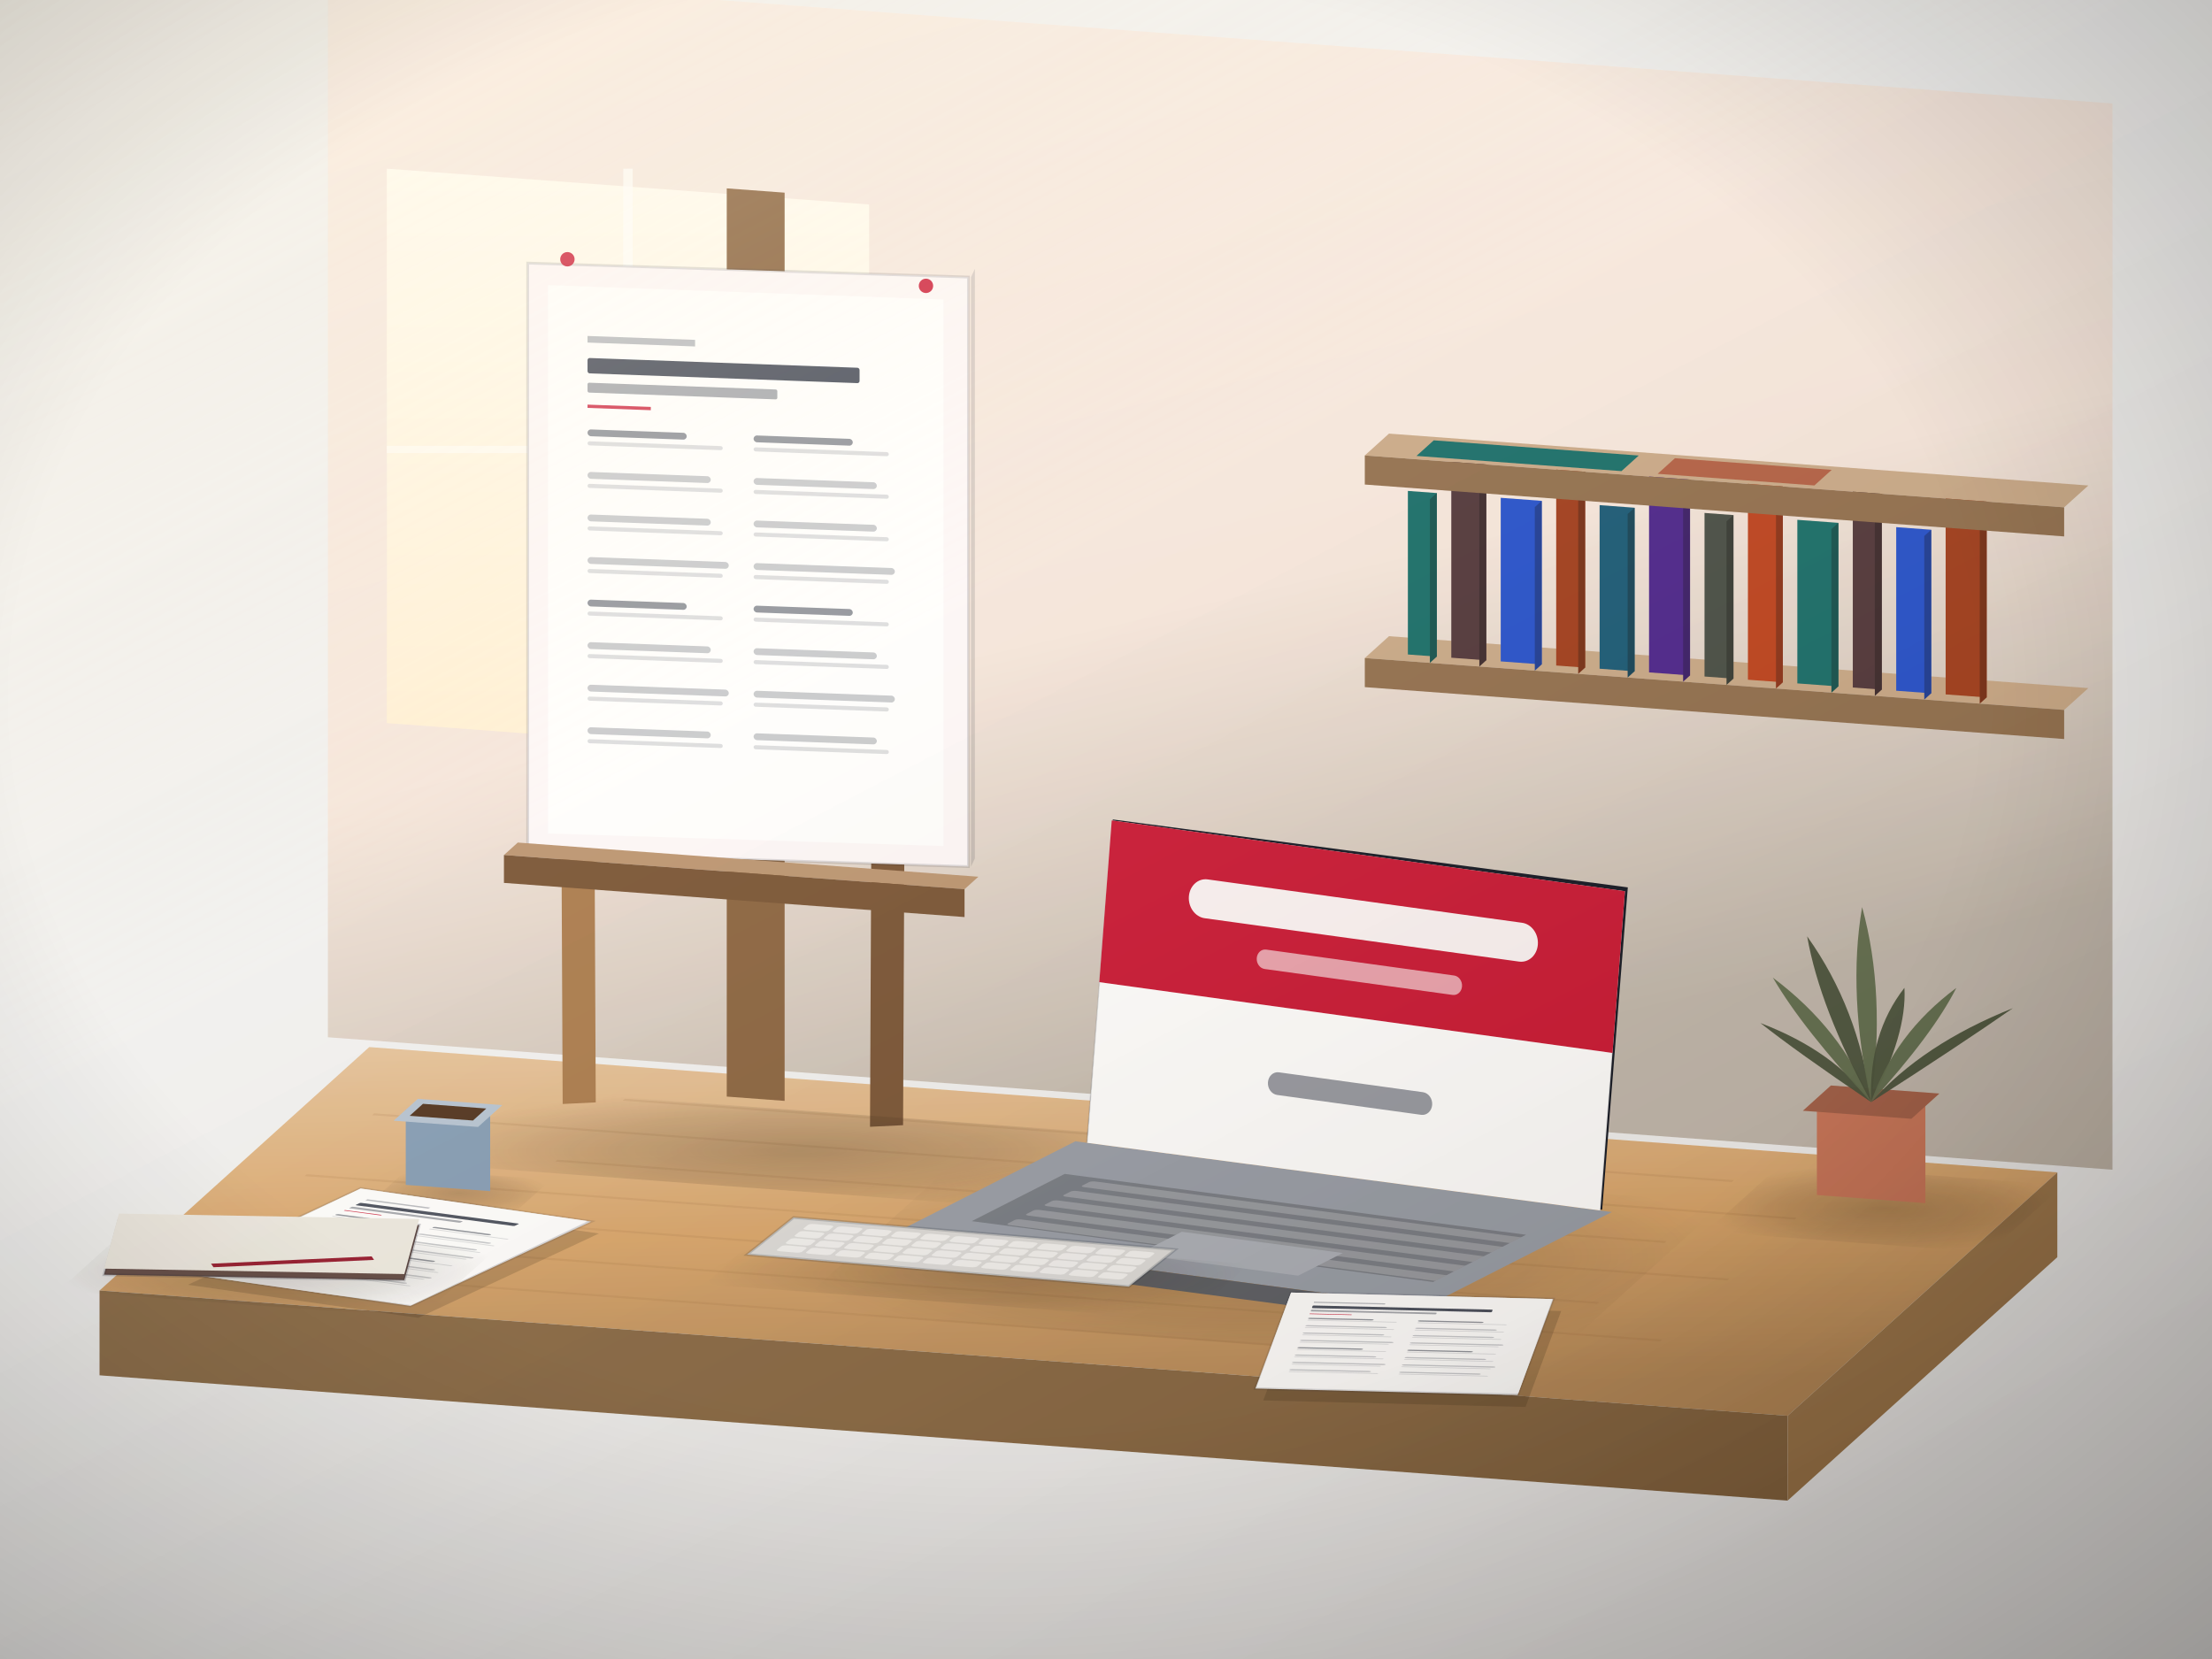
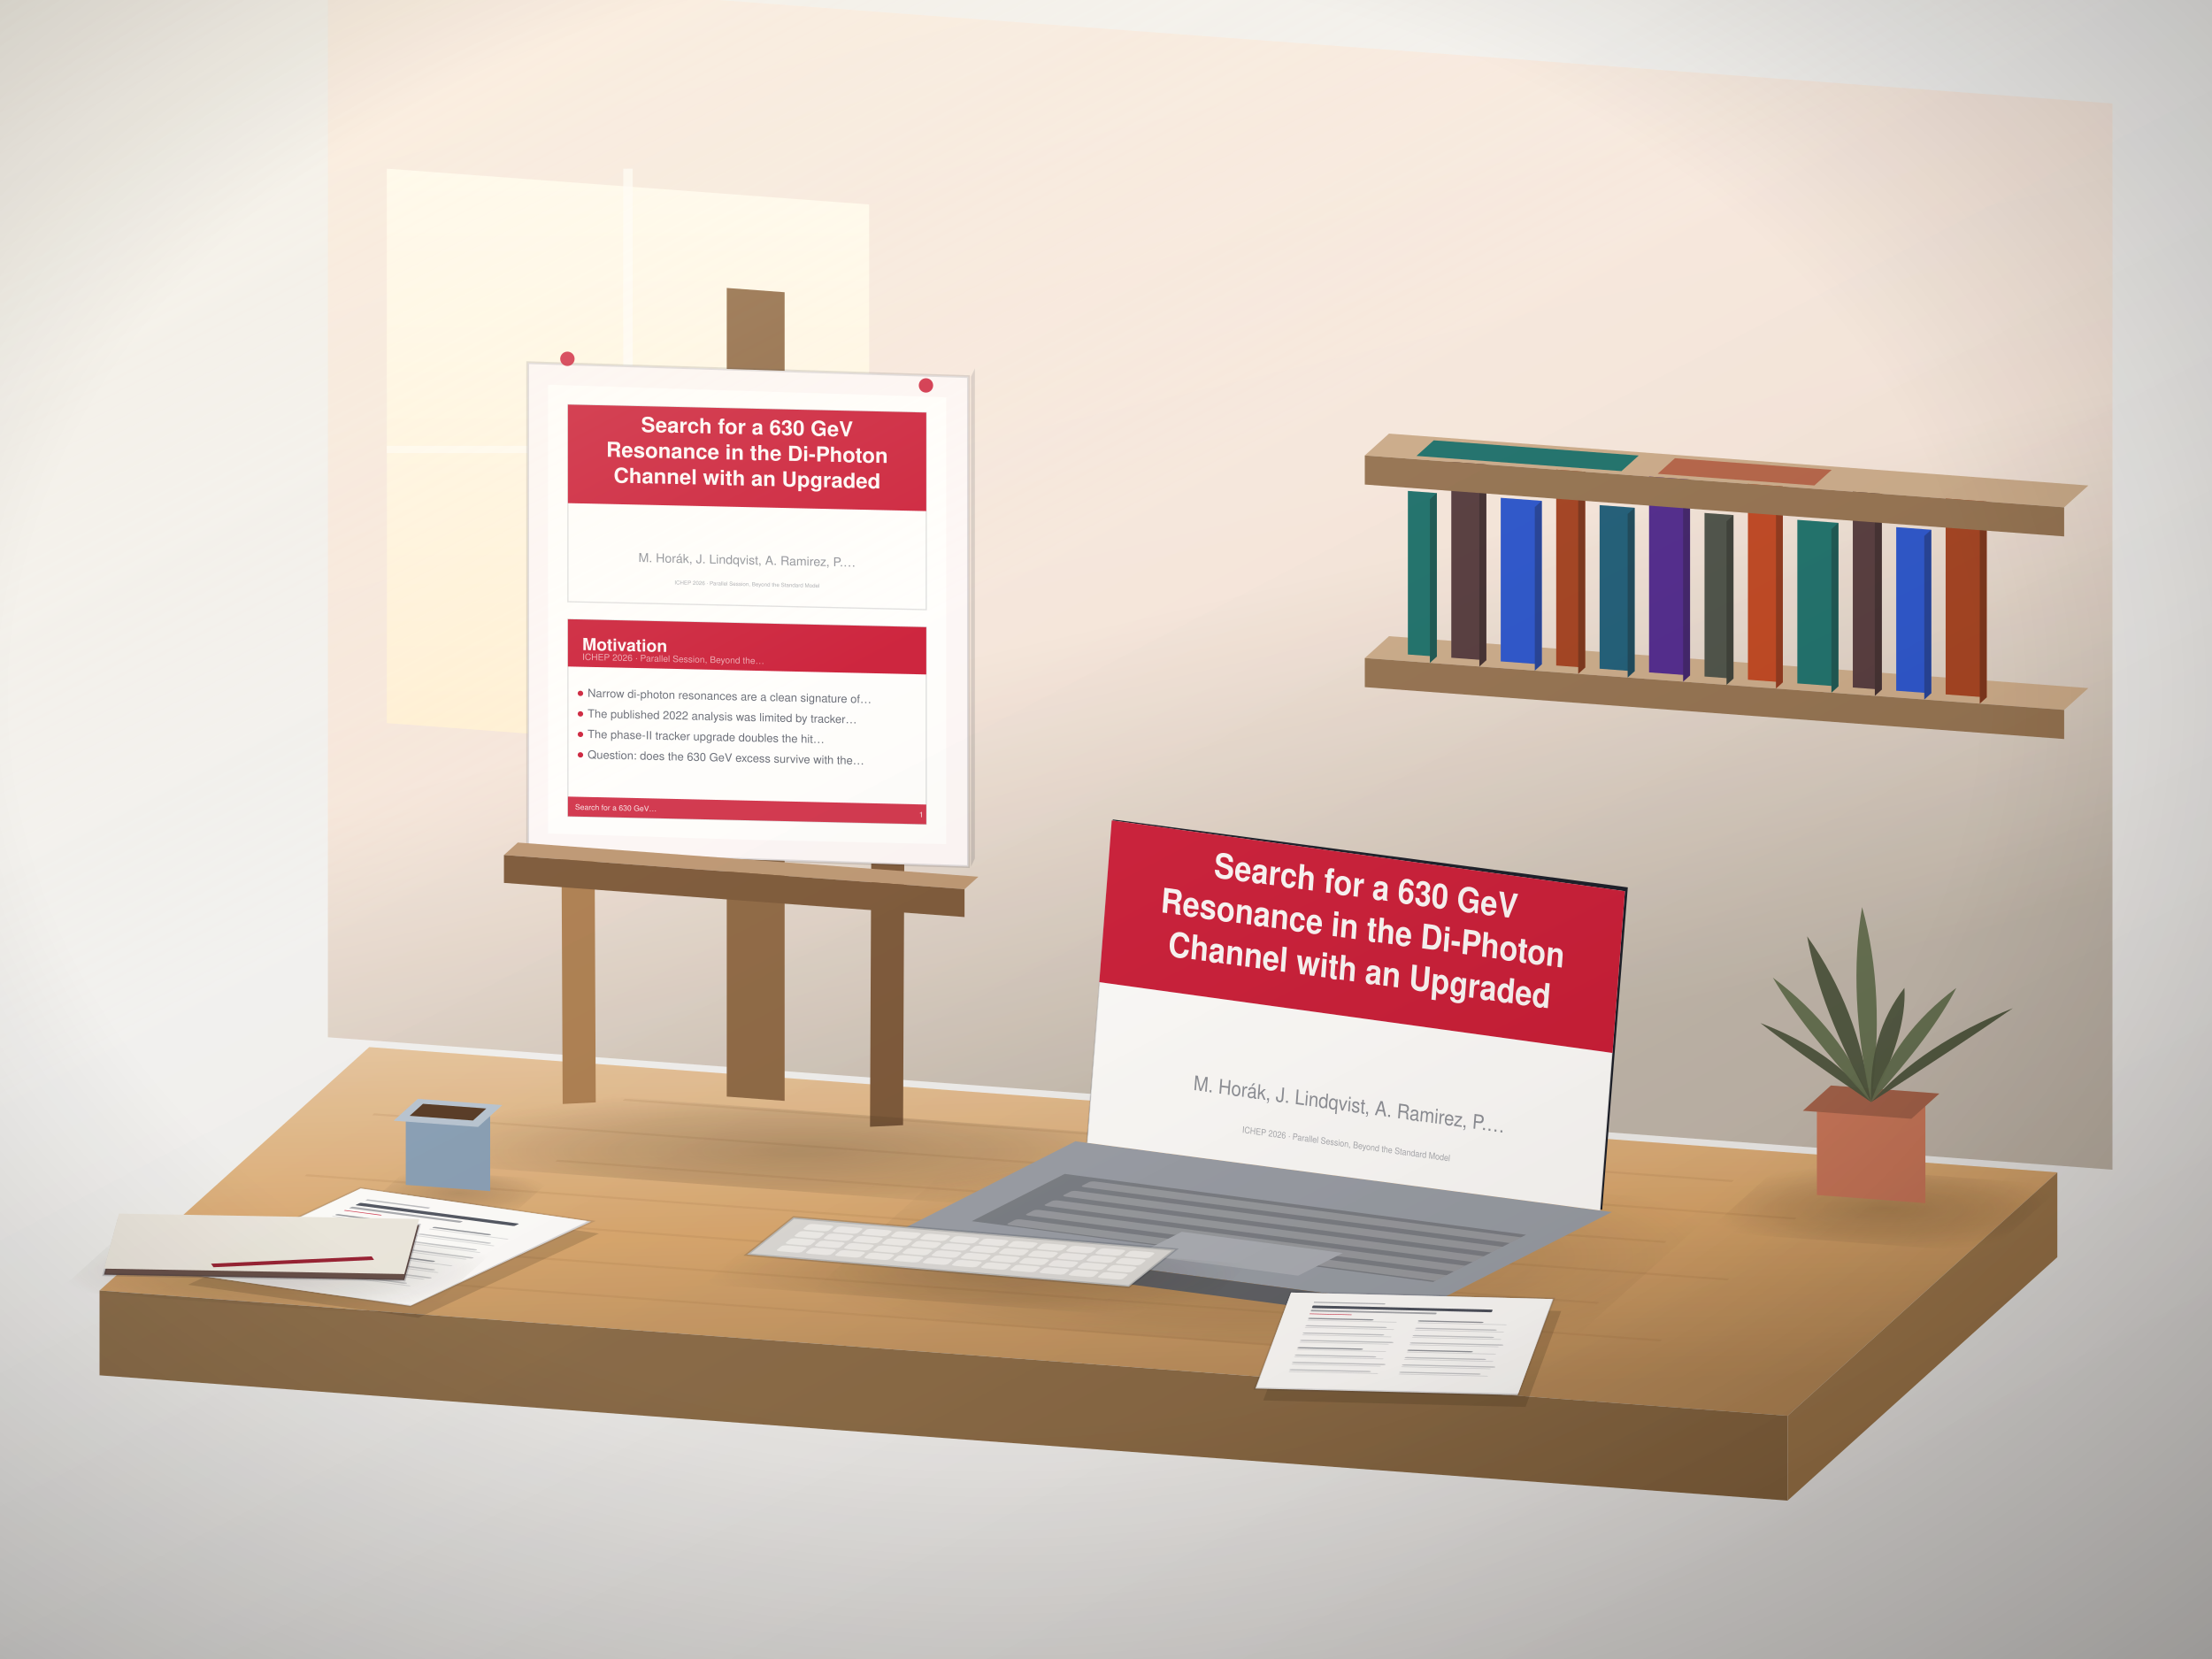
<svg xmlns="http://www.w3.org/2000/svg" width="800" height="600" viewBox="0 0 800 600" role="img" aria-label="ATLAS Beamer template preview" data-template-id="beamer-atlas">
  <defs>
    <linearGradient id="tp-beamer-atlas-wall-1" x1="0" y1="0" x2="0.35" y2="1">
      <stop offset="0" stop-color="#f7ebe3" />
      <stop offset="0.62" stop-color="#f5e5db" />
      <stop offset="1" stop-color="#bfb6ab" />
    </linearGradient>
    <linearGradient id="tp-beamer-atlas-window-2" x1="0" y1="0" x2="0" y2="1">
      <stop offset="0" stop-color="#FFFCF2" />
      <stop offset="1" stop-color="#FFEFD2" />
    </linearGradient>
    <linearGradient id="tp-beamer-atlas-desk-3" x1="0" y1="0" x2="0.15" y2="1">
      <stop offset="0" stop-color="#e5c29a" />
      <stop offset="0.55" stop-color="#d7a266" />
      <stop offset="1" stop-color="#b58856" />
    </linearGradient>
    <clipPath id="tp-beamer-atlas-grain-4">
      <path d="M133.54 378.69 L744.06 424 L646.52 512.04 L36 466.73 Z" />
    </clipPath>
    <radialGradient id="tp-beamer-atlas-shadow-5" cx="0.5" cy="0.5" r="0.5">
      <stop offset="0" stop-color="#22160A" stop-opacity="0.26" />
      <stop offset="0.6" stop-color="#22160A" stop-opacity="0.13" />
      <stop offset="1" stop-color="#22160A" stop-opacity="0" />
    </radialGradient>
    <clipPath id="tp-beamer-atlas-board-6">
-       <path d="M198.19 103.12 L342.28 107.7 L342.28 306.02 L198.19 301.44 Z" />
+       <path d="M198.19 139.13 L342.28 143.71 L342.28 306.02 L198.19 301.44 Z" />
    </clipPath>
    <radialGradient id="tp-beamer-atlas-shadow-7" cx="0.5" cy="0.5" r="0.5">
      <stop offset="0" stop-color="#22160A" stop-opacity="0.24" />
      <stop offset="0.6" stop-color="#22160A" stop-opacity="0.12" />
      <stop offset="1" stop-color="#22160A" stop-opacity="0" />
    </radialGradient>
    <radialGradient id="tp-beamer-atlas-shadow-8" cx="0.5" cy="0.5" r="0.5">
      <stop offset="0" stop-color="#22160A" stop-opacity="0.22" />
      <stop offset="0.6" stop-color="#22160A" stop-opacity="0.11" />
      <stop offset="1" stop-color="#22160A" stop-opacity="0" />
    </radialGradient>
    <radialGradient id="tp-beamer-atlas-shadow-9" cx="0.5" cy="0.5" r="0.5">
      <stop offset="0" stop-color="#22160A" stop-opacity="0.2" />
      <stop offset="0.6" stop-color="#22160A" stop-opacity="0.1" />
      <stop offset="1" stop-color="#22160A" stop-opacity="0" />
    </radialGradient>
    <clipPath id="tp-beamer-atlas-keys-10">
      <path d="M385.06 424.56 L551.92 446.57 L518.31 463.64 L351.45 441.64 Z" />
    </clipPath>
    <clipPath id="tp-beamer-atlas-screen-11">
      <path d="M402.08 296.71 L588.34 321.27 L579.07 437.84 L392.81 413.27 Z" />
    </clipPath>
    <linearGradient id="tp-beamer-atlas-page-12" x1="0" y1="1" x2="1" y2="0">
      <stop offset="0" stop-color="#FFFFFF" />
      <stop offset="1" stop-color="#ececee" />
    </linearGradient>
    <clipPath id="tp-beamer-atlas-sheet-13">
      <path d="M130.43 429.85 L213.76 441.8 L148.44 472.3 L65.11 460.35 Z" />
    </clipPath>
    <linearGradient id="tp-beamer-atlas-page-14" x1="0" y1="1" x2="1" y2="0">
      <stop offset="0" stop-color="#FFFFFF" />
      <stop offset="1" stop-color="#ececee" />
    </linearGradient>
    <clipPath id="tp-beamer-atlas-sheet-15">
      <path d="M466.94 467.47 L561.77 469.83 L548.85 504.55 L454.02 502.18 Z" />
    </clipPath>
    <radialGradient id="tp-beamer-atlas-shadow-16" cx="0.5" cy="0.5" r="0.5">
      <stop offset="0" stop-color="#22160A" stop-opacity="0.2" />
      <stop offset="0.6" stop-color="#22160A" stop-opacity="0.1" />
      <stop offset="1" stop-color="#22160A" stop-opacity="0" />
    </radialGradient>
    <clipPath id="tp-beamer-atlas-keys-17">
      <path d="M286.99 440.33 L425.05 451.94 L408.23 465.34 L270.16 453.73 Z" />
    </clipPath>
    <radialGradient id="tp-beamer-atlas-shadow-18" cx="0.5" cy="0.5" r="0.5">
      <stop offset="0" stop-color="#22160A" stop-opacity="0.22" />
      <stop offset="0.6" stop-color="#22160A" stop-opacity="0.11" />
      <stop offset="1" stop-color="#22160A" stop-opacity="0" />
    </radialGradient>
    <linearGradient id="tp-beamer-atlas-warm-19" x1="0" y1="0" x2="0.7" y2="1">
      <stop offset="0" stop-color="#FFF4DC" stop-opacity="0.42" />
      <stop offset="0.45" stop-color="#FFF4DC" stop-opacity="0.1" />
      <stop offset="1" stop-color="#3B2410" stop-opacity="0.14" />
    </linearGradient>
    <radialGradient id="tp-beamer-atlas-vignette-20" cx="0.45" cy="0.42" r="0.8">
      <stop offset="0.55" stop-color="#000000" stop-opacity="0" />
      <stop offset="1" stop-color="#000000" stop-opacity="0.28" />
    </radialGradient>
  </defs>
  <path d="M118.59 375.14 L764 423.04 L764 37.42 L118.59 -10.48 Z" fill="url(#tp-beamer-atlas-wall-1)" />
  <path d="M139.9 261.52 L314.33 274.47 L314.33 73.95 L139.9 61 Z" fill="url(#tp-beamer-atlas-window-2)" />
  <rect x="225.41" y="61" width="3.4" height="200.52" fill="#FFFFFF" opacity="0.72" />
  <rect x="139.9" y="161.26" width="174.43" height="2.6" fill="#FFFFFF" opacity="0.55" />
  <path d="M502.35 230.09 L755.28 248.86 L746.53 256.76 L493.6 237.99 Z" fill="#c7a684" />
  <path d="M493.6 248.51 L746.53 267.28 L746.53 256.76 L493.6 237.99 Z" fill="#8d6a48" />
  <path d="M509.18 236.7 L519.64 237.48 L519.64 178.32 L509.18 177.55 Z" fill="#0f6864" />
  <path d="M519.64 237.48 L517.14 239.74 L517.14 180.58 L519.64 178.32 Z" fill="#0b4b48" />
  <path d="M524.88 237.87 L537.52 238.81 L537.52 166.51 L524.88 165.57 Z" fill="#4a2f34" />
  <path d="M537.52 238.81 L535.02 241.07 L535.02 168.76 L537.52 166.51 Z" fill="#352225" />
  <path d="M542.76 239.2 L557.58 240.3 L557.58 181.14 L542.76 180.04 Z" fill="#1c4aca" />
  <path d="M557.58 240.3 L555.08 242.55 L555.08 183.4 L557.58 181.14 Z" fill="#143591" />
  <path d="M562.82 240.69 L573.28 241.46 L573.28 169.16 L562.82 168.38 Z" fill="#9d3614" />
  <path d="M573.28 241.46 L570.78 243.72 L570.78 171.42 L573.28 169.16 Z" fill="#71270e" />
  <path d="M578.52 241.85 L591.16 242.79 L591.16 183.63 L578.52 182.69 Z" fill="#105371" />
  <path d="M591.16 242.79 L588.66 245.05 L588.66 185.89 L591.16 183.63 Z" fill="#0c3c51" />
  <path d="M596.4 243.18 L611.22 244.28 L611.22 171.97 L596.4 170.87 Z" fill="#451c88" />
  <path d="M611.22 244.28 L608.72 246.54 L608.72 174.23 L611.22 171.97 Z" fill="#321462" />
  <path d="M616.46 244.67 L626.92 245.44 L626.92 186.29 L616.46 185.51 Z" fill="#40473f" />
  <path d="M626.92 245.44 L624.42 247.7 L624.42 188.54 L626.92 186.29 Z" fill="#2e332d" />
  <path d="M632.16 245.83 L644.8 246.77 L644.8 174.47 L632.16 173.53 Z" fill="#bb3c16" />
  <path d="M644.8 246.77 L642.3 249.03 L642.3 176.72 L644.8 174.47 Z" fill="#872b10" />
  <path d="M650.03 247.16 L664.86 248.26 L664.86 189.1 L650.03 188 Z" fill="#0f6864" />
  <path d="M664.86 248.26 L662.36 250.52 L662.36 191.36 L664.86 189.1 Z" fill="#0b4b48" />
  <path d="M670.09 248.65 L680.56 249.42 L680.56 177.12 L670.09 176.34 Z" fill="#4a2f34" />
  <path d="M680.56 249.42 L678.06 251.68 L678.06 179.38 L680.56 177.12 Z" fill="#352225" />
  <path d="M685.79 249.81 L698.44 250.75 L698.44 191.59 L685.79 190.65 Z" fill="#1c4aca" />
  <path d="M698.44 250.75 L695.94 253.01 L695.94 193.85 L698.44 191.59 Z" fill="#143591" />
  <path d="M703.67 251.14 L718.5 252.24 L718.5 179.94 L703.67 178.84 Z" fill="#9d3614" />
  <path d="M718.5 252.24 L716 254.5 L716 182.19 L718.5 179.94 Z" fill="#71270e" />
  <path d="M502.35 156.82 L755.28 175.59 L746.53 183.49 L493.6 164.72 Z" fill="#c7a684" />
  <path d="M493.6 175.24 L746.53 194.01 L746.53 183.49 L493.6 164.72 Z" fill="#8d6a48" />
  <path d="M518.54 159.25 L592.68 164.75 L586.42 170.39 L512.29 164.89 Z" fill="#0f6864" />
  <path d="M605.76 165.72 L662.45 169.93 L656.2 175.57 L599.51 171.36 Z" fill="#af5a3e" />
  <path d="M133.54 378.69 L744.06 424 L646.52 512.04 L36 466.73 Z" fill="url(#tp-beamer-atlas-desk-3)" />
  <path d="M36 497.4 L646.52 542.71 L646.52 512.04 L36 466.73 Z" fill="#85643f" />
  <path d="M646.52 542.71 L744.06 454.67 L744.06 424 L646.52 512.04 Z" fill="#9b7549" />
  <g clip-path="url(#tp-beamer-atlas-grain-4)">
    <g transform="matrix(4.36 0.32 -1.25 1.13 133.54 378.69)">
      <rect x="24" y="9.75" width="92" height="0.6" fill="#8A5A2B" opacity="0.13" />
      <rect x="6" y="19.5" width="118" height="0.6" fill="#8A5A2B" opacity="0.13" />
      <rect x="24" y="29.25" width="92" height="0.6" fill="#8A5A2B" opacity="0.13" />
      <rect x="6" y="39" width="118" height="0.6" fill="#8A5A2B" opacity="0.13" />
      <rect x="24" y="48.75" width="92" height="0.6" fill="#8A5A2B" opacity="0.13" />
      <rect x="6" y="58.5" width="118" height="0.6" fill="#8A5A2B" opacity="0.13" />
      <rect x="24" y="68.25" width="92" height="0.6" fill="#8A5A2B" opacity="0.13" />
    </g>
  </g>
-   <path d="M203.5 399.27 L202.14 103.57 L214.11 103 L215.46 398.69 Z" fill="#a77647" />
-   <path d="M314.65 407.52 L316 112.02 L327.97 111.45 L326.61 406.94 Z" fill="#744e2e" />
-   <path d="M262.84 396.59 L262.84 68.13 L283.77 69.68 L283.77 398.15 Z" fill="#865e39" />
+   <path d="M203.5 399.27 L202.31 139.59 L214.27 139.02 L215.46 398.69 Z" fill="#a77647" />
+   <path d="M314.65 407.52 L315.84 148.02 L327.8 147.44 L326.61 406.94 Z" fill="#744e2e" />
+   <path d="M262.84 396.59 L262.84 104.14 L283.77 105.69 L283.77 398.15 Z" fill="#865e39" />
  <path d="M180.69 393.53 L427.69 411.86 L397.68 438.95 L150.68 420.62 Z" fill="url(#tp-beamer-atlas-shadow-5)" />
-   <path d="M351.16 100.26 L352.59 97.23 L352.59 310.45 L351.16 313.48 Z" fill="#0F172A24" />
-   <path d="M190.85 95.15 L350.25 100.21 L350.25 313.43 L190.85 308.36 Z" fill="#fdf7f8" stroke="#0F172A24" />
+   <path d="M351.16 136.27 L352.59 133.24 L352.59 310.45 L351.16 313.48 Z" fill="#0F172A24" />
+   <path d="M190.85 131.16 L350.25 136.22 L350.25 313.43 L190.85 308.36 Z" fill="#fdf7f8" stroke="#0F172A24" />
  <g clip-path="url(#tp-beamer-atlas-board-6)">
-     <g transform="matrix(0.55 0.02 0 0.54 198.19 103.12)">
-       <rect width="260" height="367.71" fill="#FFFFFF" />
-       <rect x="26" y="33.09" width="70.72" height="4.41" fill="#0F172A" opacity="0.3" />
-       <rect x="26" y="47.8" width="178.88" height="10.3" rx="1.47" fill="#0F172A" opacity="0.78" />
-       <rect x="26" y="64.35" width="124.8" height="6.62" rx="1.1" fill="#0F172A" opacity="0.38" />
-       <rect x="26" y="79.06" width="41.6" height="2.21" fill="#C8102Ed9" />
-       <rect x="26" y="95.61" width="65.21" height="4.56" rx="2.28" fill="#0F172A" opacity="0.48" />
-       <rect x="26" y="103.59" width="88.92" height="2.74" rx="1.37" fill="#0F172A" opacity="0.15" />
-       <rect x="26" y="124.1" width="81.02" height="4.56" rx="2.28" fill="#0F172A" opacity="0.24" />
-       <rect x="26" y="132.08" width="88.92" height="2.74" rx="1.37" fill="#0F172A" opacity="0.15" />
-       <rect x="26" y="152.6" width="81.02" height="4.56" rx="2.28" fill="#0F172A" opacity="0.24" />
-       <rect x="26" y="160.58" width="88.92" height="2.74" rx="1.37" fill="#0F172A" opacity="0.15" />
-       <rect x="26" y="181.1" width="92.87" height="4.56" rx="2.28" fill="#0F172A" opacity="0.24" />
-       <rect x="26" y="189.08" width="88.92" height="2.74" rx="1.37" fill="#0F172A" opacity="0.15" />
-       <rect x="26" y="209.6" width="65.21" height="4.56" rx="2.28" fill="#0F172A" opacity="0.48" />
-       <rect x="26" y="217.58" width="88.92" height="2.74" rx="1.37" fill="#0F172A" opacity="0.15" />
-       <rect x="26" y="238.09" width="81.02" height="4.56" rx="2.28" fill="#0F172A" opacity="0.24" />
-       <rect x="26" y="246.07" width="88.92" height="2.74" rx="1.37" fill="#0F172A" opacity="0.15" />
-       <rect x="26" y="266.59" width="92.87" height="4.56" rx="2.28" fill="#0F172A" opacity="0.24" />
-       <rect x="26" y="274.57" width="88.92" height="2.74" rx="1.37" fill="#0F172A" opacity="0.15" />
-       <rect x="26" y="295.09" width="81.02" height="4.56" rx="2.28" fill="#0F172A" opacity="0.24" />
-       <rect x="26" y="303.07" width="88.92" height="2.74" rx="1.37" fill="#0F172A" opacity="0.15" />
-       <rect x="135.2" y="95.61" width="65.21" height="4.56" rx="2.28" fill="#0F172A" opacity="0.48" />
-       <rect x="135.2" y="103.59" width="88.92" height="2.74" rx="1.37" fill="#0F172A" opacity="0.15" />
-       <rect x="135.2" y="124.1" width="81.02" height="4.56" rx="2.28" fill="#0F172A" opacity="0.24" />
-       <rect x="135.2" y="132.08" width="88.92" height="2.74" rx="1.37" fill="#0F172A" opacity="0.15" />
-       <rect x="135.2" y="152.6" width="81.02" height="4.56" rx="2.28" fill="#0F172A" opacity="0.24" />
-       <rect x="135.2" y="160.58" width="88.92" height="2.74" rx="1.37" fill="#0F172A" opacity="0.15" />
-       <rect x="135.2" y="181.1" width="92.87" height="4.56" rx="2.28" fill="#0F172A" opacity="0.24" />
-       <rect x="135.2" y="189.08" width="88.92" height="2.74" rx="1.37" fill="#0F172A" opacity="0.15" />
-       <rect x="135.2" y="209.6" width="65.21" height="4.56" rx="2.28" fill="#0F172A" opacity="0.48" />
-       <rect x="135.2" y="217.58" width="88.92" height="2.74" rx="1.37" fill="#0F172A" opacity="0.15" />
-       <rect x="135.2" y="238.09" width="81.02" height="4.56" rx="2.28" fill="#0F172A" opacity="0.24" />
-       <rect x="135.2" y="246.07" width="88.92" height="2.74" rx="1.37" fill="#0F172A" opacity="0.15" />
-       <rect x="135.2" y="266.59" width="92.87" height="4.56" rx="2.28" fill="#0F172A" opacity="0.24" />
-       <rect x="135.2" y="274.57" width="88.92" height="2.74" rx="1.37" fill="#0F172A" opacity="0.15" />
-       <rect x="135.2" y="295.09" width="81.02" height="4.56" rx="2.28" fill="#0F172A" opacity="0.24" />
-       <rect x="135.2" y="303.07" width="88.92" height="2.74" rx="1.37" fill="#0F172A" opacity="0.15" />
-     </g>
-   </g>
-   <circle cx="205.21" cy="93.76" r="2.6" fill="#C8102Eeb" />
-   <circle cx="334.89" cy="103.38" r="2.6" fill="#C8102Eeb" />
+     <g transform="matrix(0.45 0.01 0 0.44 198.19 139.13)">
+       <rect width="320" height="370.4" fill="#FFFFFF" />
+       <rect x="16" y="16" width="288" height="162" fill="#FFFFFF" stroke="#0F172A24" />
+       <rect x="16" y="16" width="288" height="81" fill="#C8102E" />
+       <text x="160" y="37.06" font-family="Helvetica, Arial, sans-serif" font-size="17.01" fill="#FFFFFF" font-weight="700" opacity="0.97" text-anchor="middle">Search for a 630 GeV</text>
+       <text x="160" y="58.15" font-family="Helvetica, Arial, sans-serif" font-size="17.01" fill="#FFFFFF" font-weight="700" opacity="0.97" text-anchor="middle">Resonance in the Di-Photon</text>
+       <text x="160" y="79.24" font-family="Helvetica, Arial, sans-serif" font-size="17.01" fill="#FFFFFF" font-weight="700" opacity="0.97" text-anchor="middle">Channel with an Upgraded</text>
+       <text x="160" y="143.98" font-family="Helvetica, Arial, sans-serif" font-size="10.04" fill="#0F172A" opacity="0.5" text-anchor="middle">M. Horák, J. Lindqvist, A. Ramirez, P.…</text>
+       <text x="160" y="161.8" font-family="Helvetica, Arial, sans-serif" font-size="4.42" fill="#0F172A" opacity="0.38" text-anchor="middle">ICHEP 2026 · Parallel Session, Beyond the Standard Model</text>
+       <rect x="16" y="192.4" width="288" height="162" fill="#FFFFFF" stroke="#0F172A24" />
+       <rect x="16" y="192.4" width="288" height="38.88" fill="#C8102E" />
+       <text x="27.52" y="217.51" font-family="Helvetica, Arial, sans-serif" font-size="13.77" fill="#FFFFFF" font-weight="700" opacity="0.96">Motivation</text>
+       <text x="27.52" y="225.61" font-family="Helvetica, Arial, sans-serif" font-size="7.29" fill="#FFFFFF" opacity="0.6">ICHEP 2026 · Parallel Session, Beyond the…</text>
+       <circle cx="26.08" cy="253.14" r="2.2" fill="#C8102E" />
+       <text x="31.84" y="255.9" font-family="Helvetica, Arial, sans-serif" font-size="9.22" fill="#0F172Aad">Narrow di-photon resonances are a clean signature of…</text>
+       <circle cx="26.08" cy="269.99" r="2.2" fill="#C8102E" />
+       <text x="31.84" y="272.75" font-family="Helvetica, Arial, sans-serif" font-size="9.22" fill="#0F172Aad">The published 2022 analysis was limited by tracker…</text>
+       <circle cx="26.08" cy="286.84" r="2.2" fill="#C8102E" />
+       <text x="31.84" y="289.6" font-family="Helvetica, Arial, sans-serif" font-size="9.22" fill="#0F172Aad">The phase-II tracker upgrade doubles the hit…</text>
+       <circle cx="26.08" cy="303.68" r="2.2" fill="#C8102E" />
+       <text x="31.84" y="306.45" font-family="Helvetica, Arial, sans-serif" font-size="9.22" fill="#0F172Aad">Question: does the 630 GeV excess survive with the…</text>
+       <rect x="16" y="338.2" width="288" height="16.2" fill="#C8102Ee6" />
+       <text x="21.76" y="348.73" font-family="Helvetica, Arial, sans-serif" font-size="6.16" fill="#FFFFFF" opacity="0.9">Search for a 630 GeV…</text>
+       <text x="298.24" y="348.73" font-family="Helvetica, Arial, sans-serif" font-size="6.16" fill="#FFFFFF" opacity="0.9">1</text>
+     </g>
+   </g>
+   <circle cx="205.21" cy="129.77" r="2.6" fill="#C8102Eeb" />
+   <circle cx="334.89" cy="139.39" r="2.6" fill="#C8102Eeb" />
  <path d="M182.26 309.23 L348.84 321.59 L353.84 317.08 L187.26 304.72 Z" fill="#b9916c" />
  <path d="M182.26 319.31 L348.84 331.67 L348.84 321.59 L182.26 309.23 Z" fill="#744e2e" />
  <path d="M644.17 421.06 L746.22 428.63 L719.21 453.01 L617.16 445.44 Z" fill="url(#tp-beamer-atlas-shadow-7)" />
  <path d="M657.1 432.2 L696.34 435.12 L696.34 400.06 L657.1 397.15 Z" fill="#c87255" />
  <path d="M662.16 392.58 L701.41 395.49 L691.28 404.63 L652.03 401.72 Z" fill="#a05b44" />
  <path d="M676.72 398.6 Q649.7 380.3 636.68 369.99 Q663.7 380.3 676.72 398.6" fill="#444d36" opacity="0.96" />
  <path d="M676.72 398.6 Q651.96 372.1 641.2 353.6 Q665.96 372.1 676.72 398.6" fill="#5a6748" opacity="0.96" />
  <path d="M676.72 398.6 Q658.15 364.62 653.58 338.64 Q672.15 364.62 676.72 398.6" fill="#444d36" opacity="0.96" />
  <path d="M676.72 398.6 Q668.09 359.34 673.46 328.07 Q682.09 359.34 676.72 398.6" fill="#5a6748" opacity="0.96" />
  <path d="M676.72 398.6 Q675.74 373.93 688.76 357.26 Q689.74 373.93 676.72 398.6" fill="#444d36" opacity="0.96" />
  <path d="M676.72 398.6 Q685.13 373.95 707.53 357.29 Q699.13 373.95 676.72 398.6" fill="#5a6748" opacity="0.96" />
  <path d="M676.72 398.6 Q695.35 377.61 727.98 364.62 Q709.35 377.61 676.72 398.6" fill="#444d36" opacity="0.96" />
  <path d="M147.36 422.85 L199.25 426.7 L184.37 440.13 L132.48 436.28 Z" fill="url(#tp-beamer-atlas-shadow-8)" />
  <path d="M146.75 428.53 L177.28 430.79 L177.28 403.63 L146.75 401.36 Z" fill="#8099b3" />
  <path d="M151.13 397.41 L181.65 399.68 L172.9 407.58 L142.37 405.31 Z" fill="#b3c2d1" />
  <path d="M152.97 399.21 L175.87 400.91 L171.05 405.25 L148.16 403.55 Z" fill="#4A2C16" />
  <path d="M165.49 416.73 q10 -3 10 4.5 q0 6.5 -10 3" fill="none" stroke="#8099b3" stroke-width="2.4" />
  <path d="M351.39 414.83 L623.51 435.02 L558.21 493.97 L286.09 473.77 Z" fill="url(#tp-beamer-atlas-shadow-9)" />
  <path d="M388.93 412.76 L582.95 438.35 L515.73 472.5 L321.71 446.91 Z" fill="#949aa5" />
  <path d="M321.71 446.91 L515.73 472.5 L515.73 478.63 L321.71 453.05 Z" fill="#565960" />
  <path d="M385.06 424.56 L551.92 446.57 L518.31 463.64 L351.45 441.64 Z" fill="#737881" />
  <g clip-path="url(#tp-beamer-atlas-keys-10)">
    <g transform="matrix(4.04 0.53 -2.06 1.05 385.06 424.56)">
      <rect x="2.88" y="0.98" width="42.24" height="1.96" rx="0.39" fill="#FFFFFF" opacity="0.22" />
      <rect x="2.88" y="4.24" width="42.24" height="1.96" rx="0.39" fill="#FFFFFF" opacity="0.22" />
      <rect x="2.88" y="7.51" width="42.24" height="1.96" rx="0.39" fill="#FFFFFF" opacity="0.22" />
      <rect x="2.88" y="10.77" width="42.24" height="1.96" rx="0.39" fill="#FFFFFF" opacity="0.22" />
      <rect x="2.88" y="14.04" width="42.24" height="1.96" rx="0.39" fill="#FFFFFF" opacity="0.22" />
    </g>
  </g>
  <path d="M427.42 445.49 L485.63 453.17 L469.5 461.36 L411.29 453.69 Z" fill="#a7acb5" />
  <path d="M402.46 296.37 L588.72 320.93 L579.45 437.5 L393.19 412.94 Z" fill="#0b101d" />
  <g clip-path="url(#tp-beamer-atlas-screen-11)">
    <g transform="matrix(0.58 0.08 -0.05 0.65 402.08 296.71)">
      <rect x="0" y="0" width="320" height="180" fill="#FFFFFF" stroke="#0F172A24" />
      <rect x="0" y="0" width="320" height="90" fill="#C8102E" />
-       <rect x="51.2" y="25.2" width="217.6" height="21.6" rx="10.8" fill="#FFFFFF" opacity="0.95" />
-       <rect x="96" y="59.4" width="128" height="10.8" rx="5.4" fill="#FFFFFF" opacity="0.6" />
-       <rect x="108.8" y="126" width="102.4" height="12.6" rx="6.3" fill="#0F172A" opacity="0.45" />
+       <text x="160" y="23.4" font-family="Helvetica, Arial, sans-serif" font-size="18.9" fill="#FFFFFF" font-weight="700" opacity="0.97" text-anchor="middle">Search for a 630 GeV</text>
+       <text x="160" y="46.84" font-family="Helvetica, Arial, sans-serif" font-size="18.9" fill="#FFFFFF" font-weight="700" opacity="0.97" text-anchor="middle">Resonance in the Di-Photon</text>
+       <text x="160" y="70.27" font-family="Helvetica, Arial, sans-serif" font-size="18.9" fill="#FFFFFF" font-weight="700" opacity="0.97" text-anchor="middle">Channel with an Upgraded</text>
+       <text x="160" y="142.2" font-family="Helvetica, Arial, sans-serif" font-size="11.16" fill="#0F172A" opacity="0.5" text-anchor="middle">M. Horák, J. Lindqvist, A. Ramirez, P.…</text>
+       <text x="160" y="162" font-family="Helvetica, Arial, sans-serif" font-size="4.91" fill="#0F172A" opacity="0.38" text-anchor="middle">ICHEP 2026 · Parallel Session, Beyond the Standard Model</text>
    </g>
  </g>
  <path d="M133.29 434.16 L216.62 446.11 L151.3 476.61 L67.97 464.66 Z" fill="#2417082e" />
  <path d="M130.43 429.85 L213.76 441.8 L148.44 472.3 L65.11 460.35 Z" fill="url(#tp-beamer-atlas-page-12)" stroke="#0F172A1f" />
  <g clip-path="url(#tp-beamer-atlas-sheet-13)">
    <g transform="matrix(0.38 0.05 -0.21 0.1 130.43 429.85)">
      <rect width="220" height="311.14" fill="#FFFFFF" />
      <rect x="22" y="28" width="59.84" height="3.73" fill="#0F172A" opacity="0.3" />
      <rect x="22" y="40.45" width="151.36" height="8.71" rx="1.24" fill="#0F172A" opacity="0.78" />
      <rect x="22" y="54.45" width="105.6" height="5.6" rx="0.93" fill="#0F172A" opacity="0.38" />
      <rect x="22" y="66.9" width="35.2" height="1.87" fill="#C8102Ed9" />
      <rect x="22" y="80.9" width="55.18" height="3.86" rx="1.93" fill="#0F172A" opacity="0.48" />
      <rect x="22" y="87.65" width="75.24" height="2.31" rx="1.16" fill="#0F172A" opacity="0.15" />
      <rect x="22" y="105.01" width="68.55" height="3.86" rx="1.93" fill="#0F172A" opacity="0.24" />
      <rect x="22" y="111.76" width="75.24" height="2.31" rx="1.16" fill="#0F172A" opacity="0.15" />
      <rect x="22" y="129.12" width="68.55" height="3.86" rx="1.93" fill="#0F172A" opacity="0.24" />
      <rect x="22" y="135.88" width="75.24" height="2.31" rx="1.16" fill="#0F172A" opacity="0.15" />
      <rect x="22" y="153.24" width="78.58" height="3.86" rx="1.93" fill="#0F172A" opacity="0.24" />
      <rect x="22" y="159.99" width="75.24" height="2.31" rx="1.16" fill="#0F172A" opacity="0.15" />
      <rect x="22" y="177.35" width="55.18" height="3.86" rx="1.93" fill="#0F172A" opacity="0.48" />
      <rect x="22" y="184.1" width="75.24" height="2.31" rx="1.16" fill="#0F172A" opacity="0.15" />
      <rect x="22" y="201.47" width="68.55" height="3.86" rx="1.93" fill="#0F172A" opacity="0.24" />
      <rect x="22" y="208.22" width="75.24" height="2.31" rx="1.16" fill="#0F172A" opacity="0.15" />
      <rect x="22" y="225.58" width="78.58" height="3.86" rx="1.93" fill="#0F172A" opacity="0.24" />
      <rect x="22" y="232.33" width="75.24" height="2.31" rx="1.16" fill="#0F172A" opacity="0.15" />
      <rect x="22" y="249.69" width="68.55" height="3.86" rx="1.93" fill="#0F172A" opacity="0.24" />
      <rect x="22" y="256.44" width="75.24" height="2.31" rx="1.16" fill="#0F172A" opacity="0.15" />
      <rect x="114.4" y="80.9" width="55.18" height="3.86" rx="1.93" fill="#0F172A" opacity="0.48" />
      <rect x="114.4" y="87.65" width="75.24" height="2.31" rx="1.16" fill="#0F172A" opacity="0.15" />
      <rect x="114.4" y="105.01" width="68.55" height="3.86" rx="1.93" fill="#0F172A" opacity="0.24" />
      <rect x="114.4" y="111.76" width="75.24" height="2.31" rx="1.16" fill="#0F172A" opacity="0.15" />
      <rect x="114.4" y="129.12" width="68.55" height="3.86" rx="1.93" fill="#0F172A" opacity="0.24" />
      <rect x="114.4" y="135.88" width="75.24" height="2.31" rx="1.16" fill="#0F172A" opacity="0.15" />
      <rect x="114.4" y="153.24" width="78.58" height="3.86" rx="1.93" fill="#0F172A" opacity="0.24" />
      <rect x="114.4" y="159.99" width="75.24" height="2.31" rx="1.16" fill="#0F172A" opacity="0.15" />
      <rect x="114.4" y="177.35" width="55.18" height="3.86" rx="1.93" fill="#0F172A" opacity="0.48" />
      <rect x="114.4" y="184.1" width="75.24" height="2.31" rx="1.16" fill="#0F172A" opacity="0.15" />
      <rect x="114.4" y="201.47" width="68.55" height="3.86" rx="1.93" fill="#0F172A" opacity="0.24" />
      <rect x="114.4" y="208.22" width="75.24" height="2.31" rx="1.16" fill="#0F172A" opacity="0.15" />
      <rect x="114.4" y="225.58" width="78.58" height="3.86" rx="1.93" fill="#0F172A" opacity="0.24" />
      <rect x="114.4" y="232.33" width="75.24" height="2.31" rx="1.16" fill="#0F172A" opacity="0.15" />
      <rect x="114.4" y="249.69" width="68.55" height="3.86" rx="1.93" fill="#0F172A" opacity="0.24" />
      <rect x="114.4" y="256.44" width="75.24" height="2.31" rx="1.16" fill="#0F172A" opacity="0.15" />
    </g>
  </g>
  <path d="M469.8 471.78 L564.63 474.14 L551.71 508.85 L456.88 506.49 Z" fill="#2417082e" />
  <path d="M466.94 467.47 L561.77 469.83 L548.85 504.55 L454.02 502.18 Z" fill="url(#tp-beamer-atlas-page-14)" stroke="#0F172A1f" />
  <g clip-path="url(#tp-beamer-atlas-sheet-15)">
    <g transform="matrix(0.43 0.01 -0.04 0.11 466.94 467.47)">
      <rect width="220" height="311.14" fill="#FFFFFF" />
      <rect x="22" y="28" width="59.84" height="3.73" fill="#0F172A" opacity="0.3" />
      <rect x="22" y="40.45" width="151.36" height="8.71" rx="1.24" fill="#0F172A" opacity="0.78" />
      <rect x="22" y="54.45" width="105.6" height="5.6" rx="0.93" fill="#0F172A" opacity="0.38" />
      <rect x="22" y="66.9" width="35.2" height="1.87" fill="#C8102Ed9" />
      <rect x="22" y="80.9" width="55.18" height="3.86" rx="1.93" fill="#0F172A" opacity="0.48" />
      <rect x="22" y="87.65" width="75.24" height="2.31" rx="1.16" fill="#0F172A" opacity="0.15" />
      <rect x="22" y="105.01" width="68.55" height="3.86" rx="1.93" fill="#0F172A" opacity="0.24" />
      <rect x="22" y="111.76" width="75.24" height="2.31" rx="1.16" fill="#0F172A" opacity="0.15" />
      <rect x="22" y="129.12" width="68.55" height="3.86" rx="1.93" fill="#0F172A" opacity="0.24" />
      <rect x="22" y="135.88" width="75.24" height="2.31" rx="1.16" fill="#0F172A" opacity="0.15" />
      <rect x="22" y="153.24" width="78.58" height="3.86" rx="1.93" fill="#0F172A" opacity="0.24" />
      <rect x="22" y="159.99" width="75.24" height="2.31" rx="1.16" fill="#0F172A" opacity="0.15" />
      <rect x="22" y="177.35" width="55.18" height="3.86" rx="1.93" fill="#0F172A" opacity="0.48" />
      <rect x="22" y="184.1" width="75.24" height="2.31" rx="1.16" fill="#0F172A" opacity="0.15" />
      <rect x="22" y="201.47" width="68.55" height="3.86" rx="1.93" fill="#0F172A" opacity="0.24" />
      <rect x="22" y="208.22" width="75.24" height="2.31" rx="1.16" fill="#0F172A" opacity="0.15" />
      <rect x="22" y="225.58" width="78.58" height="3.86" rx="1.93" fill="#0F172A" opacity="0.24" />
      <rect x="22" y="232.33" width="75.24" height="2.31" rx="1.16" fill="#0F172A" opacity="0.15" />
      <rect x="22" y="249.69" width="68.55" height="3.86" rx="1.93" fill="#0F172A" opacity="0.24" />
      <rect x="22" y="256.44" width="75.24" height="2.31" rx="1.16" fill="#0F172A" opacity="0.15" />
      <rect x="114.4" y="80.9" width="55.18" height="3.86" rx="1.93" fill="#0F172A" opacity="0.48" />
      <rect x="114.4" y="87.65" width="75.24" height="2.31" rx="1.16" fill="#0F172A" opacity="0.15" />
      <rect x="114.4" y="105.01" width="68.55" height="3.86" rx="1.93" fill="#0F172A" opacity="0.24" />
      <rect x="114.4" y="111.76" width="75.24" height="2.31" rx="1.16" fill="#0F172A" opacity="0.15" />
      <rect x="114.4" y="129.12" width="68.55" height="3.86" rx="1.93" fill="#0F172A" opacity="0.24" />
      <rect x="114.4" y="135.88" width="75.24" height="2.31" rx="1.16" fill="#0F172A" opacity="0.15" />
      <rect x="114.4" y="153.24" width="78.58" height="3.86" rx="1.93" fill="#0F172A" opacity="0.24" />
      <rect x="114.4" y="159.99" width="75.24" height="2.31" rx="1.16" fill="#0F172A" opacity="0.15" />
      <rect x="114.4" y="177.35" width="55.18" height="3.86" rx="1.93" fill="#0F172A" opacity="0.48" />
      <rect x="114.4" y="184.1" width="75.24" height="2.31" rx="1.16" fill="#0F172A" opacity="0.15" />
      <rect x="114.4" y="201.47" width="68.55" height="3.86" rx="1.93" fill="#0F172A" opacity="0.24" />
      <rect x="114.4" y="208.22" width="75.24" height="2.31" rx="1.16" fill="#0F172A" opacity="0.15" />
      <rect x="114.4" y="225.58" width="78.58" height="3.86" rx="1.93" fill="#0F172A" opacity="0.24" />
      <rect x="114.4" y="232.33" width="75.24" height="2.31" rx="1.16" fill="#0F172A" opacity="0.15" />
      <rect x="114.4" y="249.69" width="68.55" height="3.86" rx="1.93" fill="#0F172A" opacity="0.24" />
      <rect x="114.4" y="256.44" width="75.24" height="2.31" rx="1.16" fill="#0F172A" opacity="0.15" />
    </g>
  </g>
  <path d="M277.36 444.16 L451.8 457.11 L429.29 477.42 L254.86 464.48 Z" fill="url(#tp-beamer-atlas-shadow-16)" />
  <path d="M286.99 440.33 L425.05 451.94 L408.23 465.34 L270.16 453.73 Z" fill="#dbdad8" stroke="#0F172A2e" />
  <g clip-path="url(#tp-beamer-atlas-keys-17)">
    <g transform="matrix(4.31 0.36 -1.4 1.12 286.99 440.33)">
      <rect x="1.8" y="1.4" width="2.1" height="1.9" rx="0.4" fill="#FFFFFF" opacity="0.6" />
      <rect x="4.25" y="1.4" width="2.1" height="1.9" rx="0.4" fill="#FFFFFF" opacity="0.6" />
      <rect x="6.7" y="1.4" width="2.1" height="1.9" rx="0.4" fill="#FFFFFF" opacity="0.6" />
      <rect x="9.15" y="1.4" width="2.1" height="1.9" rx="0.4" fill="#FFFFFF" opacity="0.6" />
      <rect x="11.6" y="1.4" width="2.1" height="1.9" rx="0.4" fill="#FFFFFF" opacity="0.6" />
      <rect x="14.05" y="1.4" width="2.1" height="1.9" rx="0.4" fill="#FFFFFF" opacity="0.6" />
      <rect x="16.5" y="1.4" width="2.1" height="1.9" rx="0.4" fill="#FFFFFF" opacity="0.6" />
      <rect x="18.95" y="1.4" width="2.1" height="1.9" rx="0.4" fill="#FFFFFF" opacity="0.6" />
      <rect x="21.4" y="1.4" width="2.1" height="1.9" rx="0.4" fill="#FFFFFF" opacity="0.6" />
      <rect x="23.85" y="1.4" width="2.1" height="1.9" rx="0.4" fill="#FFFFFF" opacity="0.6" />
      <rect x="26.3" y="1.4" width="2.1" height="1.9" rx="0.4" fill="#FFFFFF" opacity="0.6" />
      <rect x="28.75" y="1.4" width="2.1" height="1.9" rx="0.4" fill="#FFFFFF" opacity="0.6" />
      <rect x="1.8" y="3.7" width="2.1" height="1.9" rx="0.4" fill="#FFFFFF" opacity="0.6" />
      <rect x="4.25" y="3.7" width="2.1" height="1.9" rx="0.4" fill="#FFFFFF" opacity="0.6" />
      <rect x="6.7" y="3.7" width="2.1" height="1.9" rx="0.4" fill="#FFFFFF" opacity="0.6" />
      <rect x="9.15" y="3.7" width="2.1" height="1.9" rx="0.4" fill="#FFFFFF" opacity="0.6" />
      <rect x="11.6" y="3.7" width="2.1" height="1.9" rx="0.4" fill="#FFFFFF" opacity="0.6" />
      <rect x="14.05" y="3.7" width="2.1" height="1.9" rx="0.4" fill="#FFFFFF" opacity="0.6" />
      <rect x="16.5" y="3.7" width="2.1" height="1.9" rx="0.4" fill="#FFFFFF" opacity="0.6" />
      <rect x="18.95" y="3.7" width="2.1" height="1.9" rx="0.4" fill="#FFFFFF" opacity="0.6" />
      <rect x="21.4" y="3.7" width="2.1" height="1.9" rx="0.4" fill="#FFFFFF" opacity="0.6" />
      <rect x="23.85" y="3.7" width="2.1" height="1.9" rx="0.4" fill="#FFFFFF" opacity="0.6" />
      <rect x="26.3" y="3.7" width="2.1" height="1.9" rx="0.4" fill="#FFFFFF" opacity="0.6" />
      <rect x="28.75" y="3.7" width="2.1" height="1.9" rx="0.4" fill="#FFFFFF" opacity="0.6" />
      <rect x="1.8" y="6" width="2.1" height="1.9" rx="0.4" fill="#FFFFFF" opacity="0.6" />
      <rect x="4.25" y="6" width="2.1" height="1.9" rx="0.4" fill="#FFFFFF" opacity="0.6" />
      <rect x="6.7" y="6" width="2.1" height="1.9" rx="0.4" fill="#FFFFFF" opacity="0.6" />
      <rect x="9.15" y="6" width="2.1" height="1.9" rx="0.4" fill="#FFFFFF" opacity="0.6" />
      <rect x="11.6" y="6" width="2.1" height="1.9" rx="0.4" fill="#FFFFFF" opacity="0.6" />
      <rect x="14.05" y="6" width="2.1" height="1.9" rx="0.4" fill="#FFFFFF" opacity="0.6" />
      <rect x="16.5" y="6" width="2.1" height="1.9" rx="0.4" fill="#FFFFFF" opacity="0.6" />
      <rect x="18.95" y="6" width="2.1" height="1.9" rx="0.4" fill="#FFFFFF" opacity="0.6" />
      <rect x="21.4" y="6" width="2.1" height="1.9" rx="0.4" fill="#FFFFFF" opacity="0.6" />
      <rect x="23.85" y="6" width="2.1" height="1.9" rx="0.4" fill="#FFFFFF" opacity="0.6" />
      <rect x="26.3" y="6" width="2.1" height="1.9" rx="0.4" fill="#FFFFFF" opacity="0.6" />
      <rect x="28.75" y="6" width="2.1" height="1.9" rx="0.4" fill="#FFFFFF" opacity="0.6" />
      <rect x="1.8" y="8.3" width="2.1" height="1.9" rx="0.4" fill="#FFFFFF" opacity="0.6" />
      <rect x="4.25" y="8.3" width="2.1" height="1.9" rx="0.4" fill="#FFFFFF" opacity="0.6" />
      <rect x="6.7" y="8.3" width="2.1" height="1.9" rx="0.4" fill="#FFFFFF" opacity="0.6" />
      <rect x="9.15" y="8.3" width="2.1" height="1.9" rx="0.4" fill="#FFFFFF" opacity="0.6" />
      <rect x="11.6" y="8.3" width="2.1" height="1.9" rx="0.4" fill="#FFFFFF" opacity="0.6" />
      <rect x="14.05" y="8.3" width="2.1" height="1.9" rx="0.4" fill="#FFFFFF" opacity="0.6" />
      <rect x="16.5" y="8.3" width="2.1" height="1.9" rx="0.4" fill="#FFFFFF" opacity="0.6" />
      <rect x="18.95" y="8.3" width="2.1" height="1.9" rx="0.4" fill="#FFFFFF" opacity="0.6" />
      <rect x="21.4" y="8.3" width="2.1" height="1.9" rx="0.4" fill="#FFFFFF" opacity="0.6" />
      <rect x="23.85" y="8.3" width="2.1" height="1.9" rx="0.4" fill="#FFFFFF" opacity="0.6" />
      <rect x="26.3" y="8.3" width="2.1" height="1.9" rx="0.4" fill="#FFFFFF" opacity="0.6" />
      <rect x="28.75" y="8.3" width="2.1" height="1.9" rx="0.4" fill="#FFFFFF" opacity="0.6" />
    </g>
  </g>
  <path d="M48.68 441.98 L179.5 451.69 L151.99 476.52 L21.17 466.81 Z" fill="url(#tp-beamer-atlas-shadow-18)" />
  <path d="M43 441.1 L151.61 443.06 L146.23 462.98 L37.62 461.01 Z" fill="#5a413c" stroke="#0F172A33" />
  <path d="M43 438.91 L151.61 440.87 L146.23 460.78 L37.62 458.82 Z" fill="#ece8e0" />
  <path d="M76.33 457.03 L134.41 454.38 L135.28 455.66 L77.2 458.31 Z" fill="#911025" />
  <rect width="800" height="600" fill="url(#tp-beamer-atlas-warm-19)" />
  <rect width="800" height="600" fill="url(#tp-beamer-atlas-vignette-20)" />
</svg>
